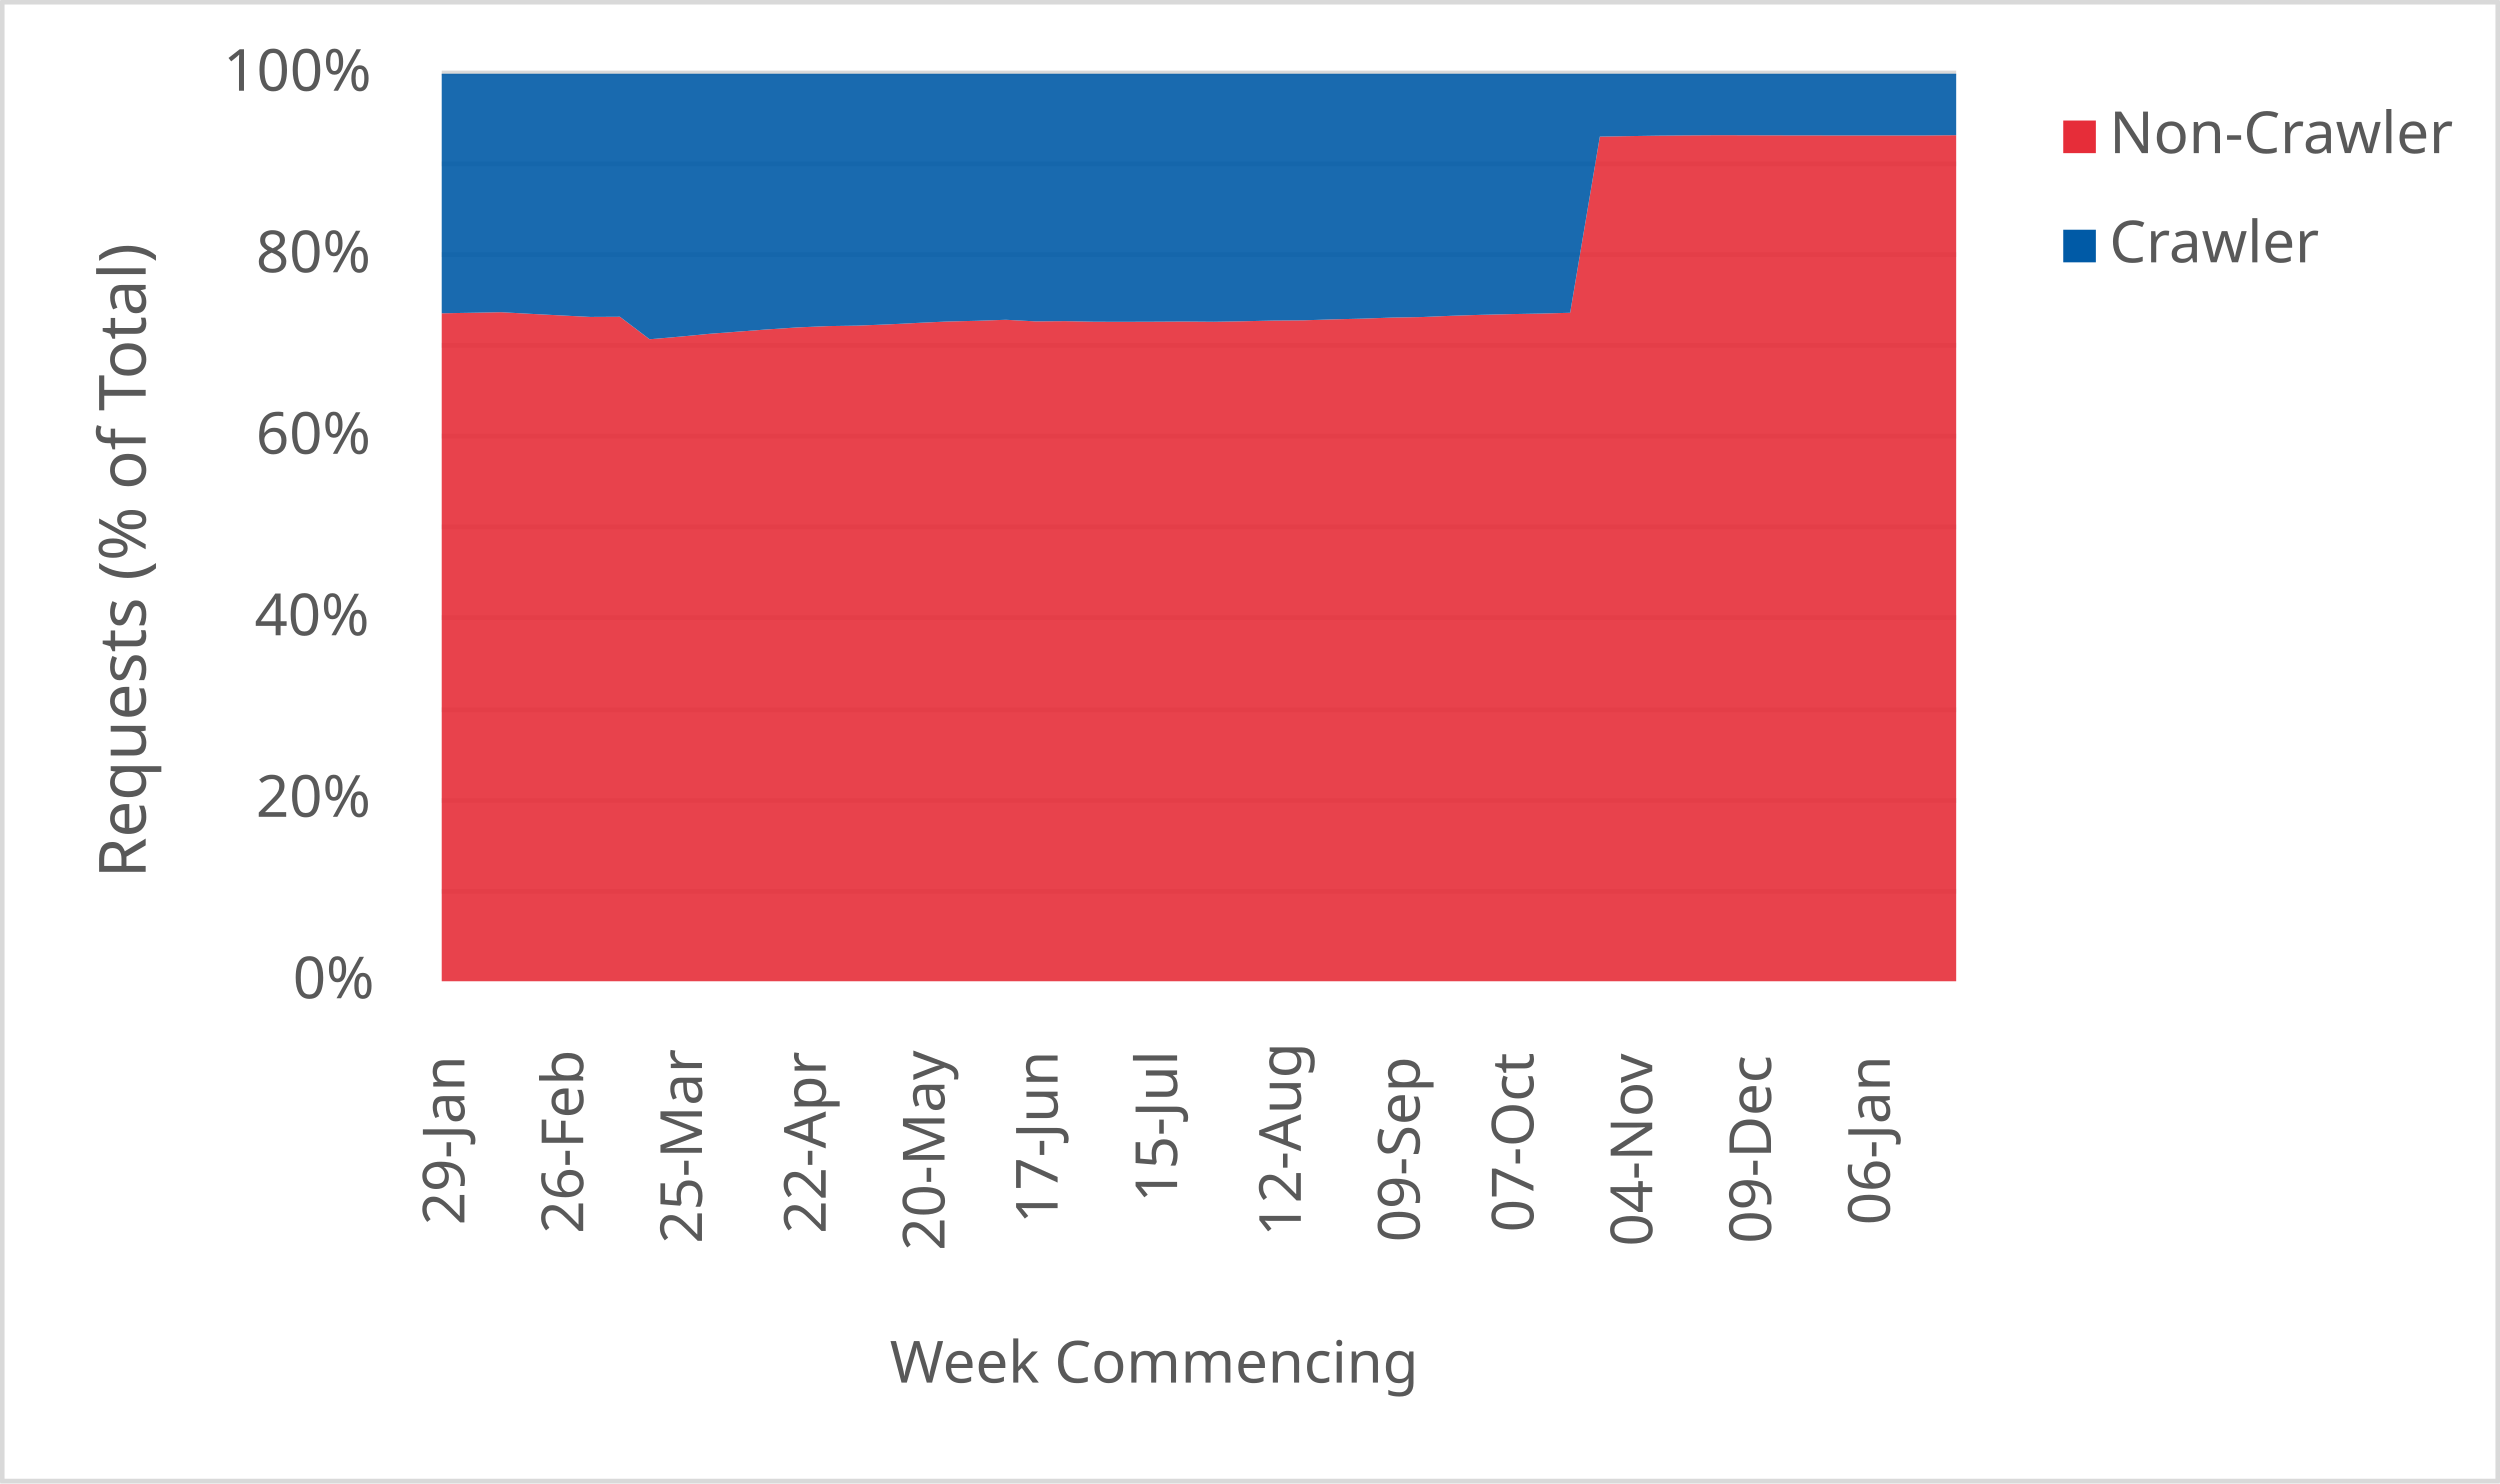
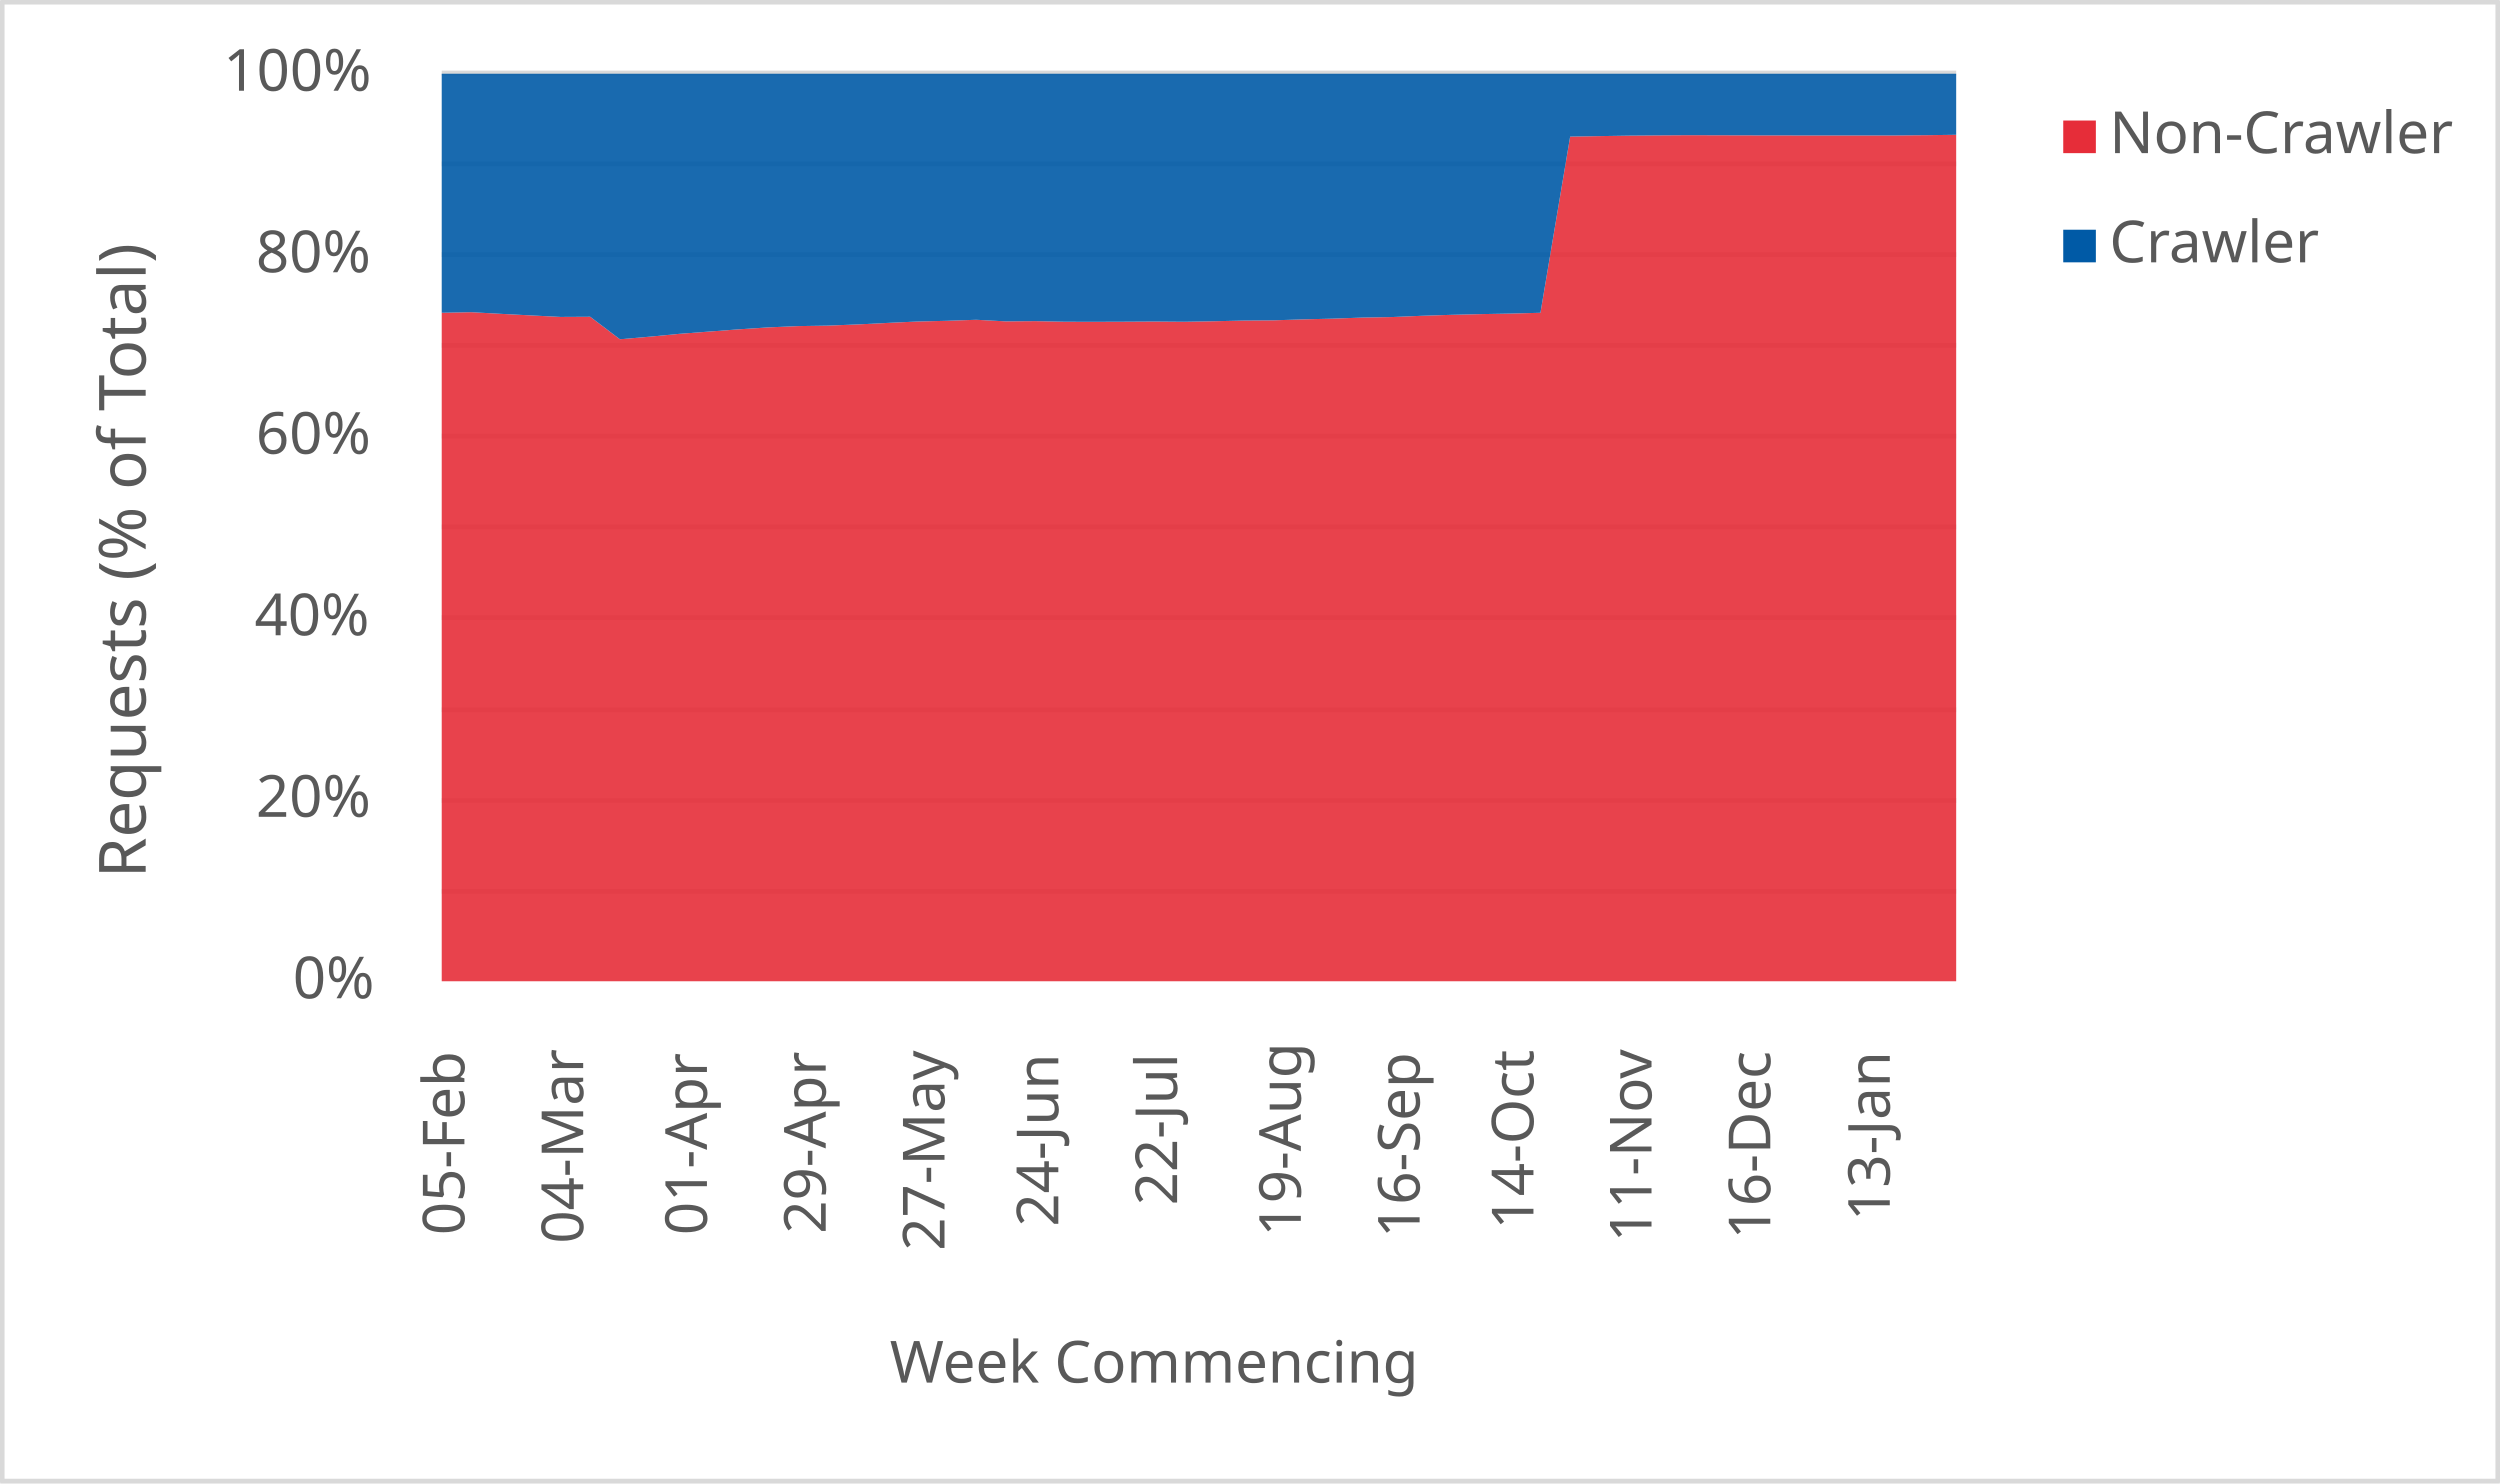
<svg xmlns="http://www.w3.org/2000/svg" width="1763" height="1046" xml:space="preserve" overflow="hidden">
  <defs>
    <clipPath id="clip0">
      <rect x="2917" y="346" width="1763" height="1046" />
    </clipPath>
  </defs>
  <g clip-path="url(#clip0)" transform="translate(-2917 -346)">
    <rect x="2918" y="347" width="1760" height="1043" fill="#FFFFFF" />
    <g>
      <path d="    M3228.5 974.532 4296.5 974.532    M3228.5 910.53 4296.5 910.53    M3228.5 846.528 4296.5 846.528    M3228.5 781.526 4296.5 781.526    M3228.5 717.524 4296.5 717.524    M3228.5 653.522 4296.5 653.522    M3228.5 589.52 4296.5 589.52    M3228.5 525.517 4296.5 525.517    M3228.5 461.515 4296.5 461.515    M3228.5 397.5 4296.5 397.5" stroke="#D9D9D9" stroke-width="3.438" stroke-linejoin="round" stroke-miterlimit="10" fill="none" />
    </g>
    <g>
      <path d="M 1038.5 4296.5 1038.5" stroke="#D9D9D9" stroke-width="3.438" stroke-linejoin="round" stroke-miterlimit="10" fill="none" fill-rule="evenodd" />
    </g>
    <g>
-       <text fill="#595959" font-family="Verdana,sans-serif" font-weight="400" font-size="41" transform="matrix(6.12323e-17 -1 1 6.12323e-17 3244.5 1210)">29-Jan</text>
+       <text fill="#595959" font-family="Verdana,sans-serif" font-weight="400" font-size="41" transform="matrix(6.12323e-17 -1 1 6.12323e-17 3244.5 1217)">05-Feb</text>
    </g>
    <g>
-       <text fill="#595959" font-family="Verdana,sans-serif" font-weight="400" font-size="41" transform="matrix(6.12323e-17 -1 1 6.12323e-17 3328.265 1216)">26-Feb</text>
+       <text fill="#595959" font-family="Verdana,sans-serif" font-weight="400" font-size="41" transform="matrix(6.12323e-17 -1 1 6.12323e-17 3328.265 1223)">04-Mar</text>
    </g>
    <g>
-       <text fill="#595959" font-family="Verdana,sans-serif" font-weight="400" font-size="41" transform="matrix(6.12323e-17 -1 1 6.12323e-17 3412.029 1223)">25-Mar</text>
+       <text fill="#595959" font-family="Verdana,sans-serif" font-weight="400" font-size="41" transform="matrix(6.12323e-17 -1 1 6.12323e-17 3415.529 1217)">01-Apr</text>
    </g>
    <g>
-       <text fill="#595959" font-family="Verdana,sans-serif" font-weight="400" font-size="41" transform="matrix(6.12323e-17 -1 1 6.12323e-17 3499.294 1216)">22-Apr</text>
+       <text fill="#595959" font-family="Verdana,sans-serif" font-weight="400" font-size="41" transform="matrix(6.12323e-17 -1 1 6.12323e-17 3499.294 1216)">29-Apr</text>
    </g>
    <g>
-       <text fill="#595959" font-family="Verdana,sans-serif" font-weight="400" font-size="41" transform="matrix(6.12323e-17 -1 1 6.12323e-17 3583.059 1228)">20-May</text>
+       <text fill="#595959" font-family="Verdana,sans-serif" font-weight="400" font-size="41" transform="matrix(6.12323e-17 -1 1 6.12323e-17 3583.059 1228)">27-May</text>
    </g>
    <g>
-       <text fill="#595959" font-family="Verdana,sans-serif" font-weight="400" font-size="41" transform="matrix(6.12323e-17 -1 1 6.12323e-17 3662.824 1209)">17-Jun</text>
+       <text fill="#595959" font-family="Verdana,sans-serif" font-weight="400" font-size="41" transform="matrix(6.12323e-17 -1 1 6.12323e-17 3663.324 1211)">24-Jun</text>
    </g>
    <g>
-       <text fill="#595959" font-family="Verdana,sans-serif" font-weight="400" font-size="41" transform="matrix(6.12323e-17 -1 1 6.12323e-17 3747.088 1194)">15-Jul</text>
+       <text fill="#595959" font-family="Verdana,sans-serif" font-weight="400" font-size="41" transform="matrix(6.12323e-17 -1 1 6.12323e-17 3747.088 1196)">22-Jul</text>
    </g>
    <g>
-       <text fill="#595959" font-family="Verdana,sans-serif" font-weight="400" font-size="41" transform="matrix(6.12323e-17 -1 1 6.12323e-17 3834.353 1218)">12-Aug</text>
+       <text fill="#595959" font-family="Verdana,sans-serif" font-weight="400" font-size="41" transform="matrix(6.12323e-17 -1 1 6.12323e-17 3834.353 1218)">19-Aug</text>
    </g>
    <g>
-       <text fill="#595959" font-family="Verdana,sans-serif" font-weight="400" font-size="41" transform="matrix(6.12323e-17 -1 1 6.12323e-17 3918.118 1222)">09-Sep</text>
+       <text fill="#595959" font-family="Verdana,sans-serif" font-weight="400" font-size="41" transform="matrix(6.12323e-17 -1 1 6.12323e-17 3918.118 1219)">16-Sep</text>
    </g>
    <g>
-       <text fill="#595959" font-family="Verdana,sans-serif" font-weight="400" font-size="41" transform="matrix(6.12323e-17 -1 1 6.12323e-17 3998.382 1215)">07-Oct</text>
+       <text fill="#595959" font-family="Verdana,sans-serif" font-weight="400" font-size="41" transform="matrix(6.12323e-17 -1 1 6.12323e-17 3998.382 1213)">14-Oct</text>
    </g>
    <g>
-       <text fill="#595959" font-family="Verdana,sans-serif" font-weight="400" font-size="41" transform="matrix(6.12323e-17 -1 1 6.12323e-17 4082.147 1225)">04-Nov</text>
+       <text fill="#595959" font-family="Verdana,sans-serif" font-weight="400" font-size="41" transform="matrix(6.12323e-17 -1 1 6.12323e-17 4081.647 1222)">11-Nov</text>
    </g>
    <g>
-       <text fill="#595959" font-family="Verdana,sans-serif" font-weight="400" font-size="41" transform="matrix(6.12323e-17 -1 1 6.12323e-17 4165.912 1223)">09-Dec</text>
+       <text fill="#595959" font-family="Verdana,sans-serif" font-weight="400" font-size="41" transform="matrix(6.12323e-17 -1 1 6.12323e-17 4165.412 1220)">16-Dec</text>
    </g>
    <g>
-       <text fill="#595959" font-family="Verdana,sans-serif" font-weight="400" font-size="41" transform="matrix(6.12323e-17 -1 1 6.12323e-17 4249.676 1210)">06-Jan</text>
+       <text fill="#595959" font-family="Verdana,sans-serif" font-weight="400" font-size="41" transform="matrix(6.12323e-17 -1 1 6.12323e-17 4249.676 1207)">13-Jan</text>
    </g>
    <g>
      <text fill="#595959" font-family="Verdana,sans-serif" font-weight="400" font-size="41" transform="matrix(1 0 0 1 3123.5 1050)">0%</text>
    </g>
    <g>
      <text fill="#595959" font-family="Verdana,sans-serif" font-weight="400" font-size="41" transform="matrix(1 0 0 1 3097.5 922)">20%</text>
    </g>
    <g>
      <text fill="#595959" font-family="Verdana,sans-serif" font-weight="400" font-size="41" transform="matrix(1 0 0 1 3096.5 794)">40%</text>
    </g>
    <g>
      <text fill="#595959" font-family="Verdana,sans-serif" font-weight="400" font-size="41" transform="matrix(1 0 0 1 3097.5 666)">60%</text>
    </g>
    <g>
      <text fill="#595959" font-family="Verdana,sans-serif" font-weight="400" font-size="41" transform="matrix(1 0 0 1 3097.5 538)">80%</text>
    </g>
    <g>
      <text fill="#595959" font-family="Verdana,sans-serif" font-weight="400" font-size="41" transform="matrix(1 0 0 1 3074.5 410)">100%</text>
    </g>
    <g>
      <text fill="#595959" font-family="Verdana,sans-serif" font-weight="400" font-size="41" transform="matrix(1 0 0 1 3544.5 1321)">Week Commencing</text>
    </g>
    <g>
      <text fill="#595959" font-family="Verdana,sans-serif" font-weight="400" font-size="46" transform="matrix(6.12323e-17 -1 1 6.12323e-17 3019.73 965.25)">Requests (% of Total)</text>
    </g>
    <rect x="2918.5" y="347.5" width="1760" height="1043" stroke="#D9D9D9" stroke-width="3.438" stroke-linejoin="round" stroke-miterlimit="10" fill="none" />
    <g>
-       <path d="M3228.5 1038 3249.441 1038 3270.382 1038 3291.324 1038 3312.265 1038 3333.206 1038 3354.147 1038 3375.088 1038 3396.029 1038 3416.971 1038 3437.912 1038 3458.853 1038 3479.794 1038 3500.735 1038 3521.676 1038 3542.618 1038 3563.559 1038 3584.5 1038 3605.441 1038 3626.382 1038 3647.324 1038 3668.265 1038 3689.206 1038 3710.147 1038 3731.088 1038 3752.029 1038 3772.971 1038 3793.912 1038 3814.853 1038 3835.794 1038 3856.735 1038 3877.676 1038 3898.618 1038 3919.559 1038 3940.5 1038 3961.441 1038 3982.382 1038 4003.324 1038 4024.265 1038 4045.206 1038 4066.147 1038 4087.088 1038 4108.029 1038 4128.971 1038 4149.912 1038 4170.853 1038 4191.794 1038 4212.735 1038 4233.676 1038 4254.618 1038 4275.559 1038 4296.5 1038 4296.5 441.333 4275.559 441.507 4254.618 441.526 4233.676 441.534 4212.735 441.543 4191.794 441.474 4170.853 441.459 4149.912 441.388 4128.971 441.329 4108.029 441.473 4087.088 441.645 4066.147 441.985 4045.206 442.333 4024.265 566.572 4003.324 567.131 3982.382 567.513 3961.441 568.014 3940.5 568.697 3919.559 569.583 3898.618 569.956 3877.676 570.707 3856.735 571.224 3835.794 571.904 3814.853 572.063 3793.912 572.549 3772.971 572.911 3752.029 572.733 3731.088 572.862 3710.147 572.937 3689.206 572.894 3668.265 572.465 3647.324 572.633 3626.382 571.508 3605.441 572.232 3584.5 572.746 3563.559 573.726 3542.618 574.788 3521.676 575.629 3500.735 575.969 3479.794 576.873 3458.853 578.247 3437.912 579.83 3416.971 581.426 3396.029 583.435 3375.088 585.23 3354.147 569.376 3333.206 569.492 3312.265 568.421 3291.324 567.329 3270.382 566.161 3249.441 566.563 3228.5 566.937 3228.5 1038Z" fill="#e62d39" opacity="0.9" />
+       <path d="M3228.5 1038 3249.441 1038 3270.382 1038 3291.324 1038 3312.265 1038 3333.206 1038 3354.147 1038 3375.088 1038 3396.029 1038 3416.971 1038 3437.912 1038 3458.853 1038 3479.794 1038 3500.735 1038 3521.676 1038 3542.618 1038 3563.559 1038 3584.5 1038 3605.441 1038 3626.382 1038 3647.324 1038 3668.265 1038 3689.206 1038 3710.147 1038 3731.088 1038 3752.029 1038 3772.971 1038 3793.912 1038 3814.853 1038 3835.794 1038 3856.735 1038 3877.676 1038 3898.618 1038 3919.559 1038 3940.5 1038 3961.441 1038 3982.382 1038 4003.324 1038 4024.265 1038 4045.206 1038 4066.147 1038 4087.088 1038 4108.029 1038 4128.971 1038 4149.912 1038 4170.853 1038 4191.794 1038 4212.735 1038 4233.676 1038 4254.618 1038 4275.559 1038 4296.5 1038 4296.5 441.047 4275.559 441.333 4254.618 441.507 4233.676 441.526 4212.735 441.534 4191.794 441.543 4170.853 441.474 4149.912 441.459 4128.971 441.388 4108.029 441.329 4087.088 441.473 4066.147 441.645 4045.206 441.985 4024.265 442.333 4003.324 566.572 3982.382 567.131 3961.441 567.513 3940.5 568.014 3919.559 568.697 3898.618 569.583 3877.676 569.956 3856.735 570.707 3835.794 571.224 3814.853 571.904 3793.912 572.063 3772.971 572.549 3752.029 572.911 3731.088 572.733 3710.147 572.862 3689.206 572.937 3668.265 572.894 3647.324 572.465 3626.382 572.633 3605.441 571.508 3584.5 572.232 3563.559 572.746 3542.618 573.726 3521.676 574.788 3500.735 575.629 3479.794 575.969 3458.853 576.873 3437.912 578.247 3416.971 579.83 3396.029 581.426 3375.088 583.435 3354.147 585.23 3333.206 569.376 3312.265 569.492 3291.324 568.421 3270.382 567.329 3249.441 566.161 3228.5 566.563 3228.5 1038Z" fill="#e62d39" opacity="0.9" />
    </g>
    <g>
-       <path d="M3228.5 566.937 3249.441 566.563 3270.382 566.161 3291.324 567.329 3312.265 568.421 3333.206 569.492 3354.147 569.376 3375.088 585.23 3396.029 583.435 3416.971 581.426 3437.912 579.83 3458.853 578.247 3479.794 576.873 3500.735 575.969 3521.676 575.629 3542.618 574.788 3563.559 573.726 3584.5 572.746 3605.441 572.232 3626.382 571.508 3647.324 572.633 3668.265 572.465 3689.206 572.894 3710.147 572.937 3731.088 572.862 3752.029 572.733 3772.971 572.911 3793.912 572.549 3814.853 572.063 3835.794 571.904 3856.735 571.224 3877.676 570.707 3898.618 569.956 3919.559 569.583 3940.5 568.697 3961.441 568.014 3982.382 567.513 4003.324 567.131 4024.265 566.572 4045.206 442.333 4066.147 441.985 4087.088 441.645 4108.029 441.473 4128.971 441.329 4149.912 441.388 4170.853 441.459 4191.794 441.474 4212.735 441.543 4233.676 441.534 4254.618 441.526 4275.559 441.507 4296.5 441.333 4296.5 398 4275.559 398 4254.618 398 4233.676 398 4212.735 398 4191.794 398 4170.853 398 4149.912 398 4128.971 398 4108.029 398 4087.088 398 4066.147 398 4045.206 398 4024.265 398 4003.324 398 3982.382 398 3961.441 398 3940.5 398 3919.559 398 3898.618 398 3877.676 398 3856.735 398 3835.794 398 3814.853 398 3793.912 398 3772.971 398 3752.029 398 3731.088 398 3710.147 398 3689.206 398 3668.265 398 3647.324 398 3626.382 398 3605.441 398 3584.5 398 3563.559 398 3542.618 398 3521.676 398 3500.735 398 3479.794 398 3458.853 398 3437.912 398 3416.971 398 3396.029 398 3375.088 398 3354.147 398 3333.206 398 3312.265 398 3291.324 398 3270.382 398 3249.441 398 3228.5 398 3228.5 566.937Z" fill="#005aa6" opacity="0.9" />
+       <path d="M3228.5 566.563 3249.441 566.161 3270.382 567.329 3291.324 568.421 3312.265 569.492 3333.206 569.376 3354.147 585.23 3375.088 583.435 3396.029 581.426 3416.971 579.83 3437.912 578.247 3458.853 576.873 3479.794 575.969 3500.735 575.629 3521.676 574.788 3542.618 573.726 3563.559 572.746 3584.5 572.232 3605.441 571.508 3626.382 572.633 3647.324 572.465 3668.265 572.894 3689.206 572.937 3710.147 572.862 3731.088 572.733 3752.029 572.911 3772.971 572.549 3793.912 572.063 3814.853 571.904 3835.794 571.224 3856.735 570.707 3877.676 569.956 3898.618 569.583 3919.559 568.697 3940.5 568.014 3961.441 567.513 3982.382 567.131 4003.324 566.572 4024.265 442.333 4045.206 441.985 4066.147 441.645 4087.088 441.473 4108.029 441.329 4128.971 441.388 4149.912 441.459 4170.853 441.474 4191.794 441.543 4212.735 441.534 4233.676 441.526 4254.618 441.507 4275.559 441.333 4296.5 441.047 4296.5 398 4275.559 398 4254.618 398 4233.676 398 4212.735 398 4191.794 398 4170.853 398 4149.912 398 4128.971 398 4108.029 398 4087.088 398 4066.147 398 4045.206 398 4024.265 398 4003.324 398 3982.382 398 3961.441 398 3940.5 398 3919.559 398 3898.618 398 3877.676 398 3856.735 398 3835.794 398 3814.853 398 3793.912 398 3772.971 398 3752.029 398 3731.088 398 3710.147 398 3689.206 398 3668.265 398 3647.324 398 3626.382 398 3605.441 398 3584.5 398 3563.559 398 3542.618 398 3521.676 398 3500.735 398 3479.794 398 3458.853 398 3437.912 398 3416.971 398 3396.029 398 3375.088 398 3354.147 398 3333.206 398 3312.265 398 3291.324 398 3270.382 398 3249.441 398 3228.5 398 3228.5 566.563Z" fill="#005aa6" opacity="0.9" />
    </g>
    <g>
      <rect x="4372" y="431" width="23" height="23" fill="#e62d39" />
    </g>
    <g>
      <text fill="#595959" font-family="Verdana,sans-serif" font-weight="400" font-size="41" transform="matrix(1 0 0 1 4404.56 454)">Non-Crawler</text>
    </g>
    <g>
      <rect x="4372" y="508" width="23" height="23" fill="#005aa6" />
    </g>
    <g>
      <text fill="#595959" font-family="Verdana,sans-serif" font-weight="400" font-size="41" transform="matrix(1 0 0 1 4404.56 531)">Crawler</text>
    </g>
  </g>
</svg>
